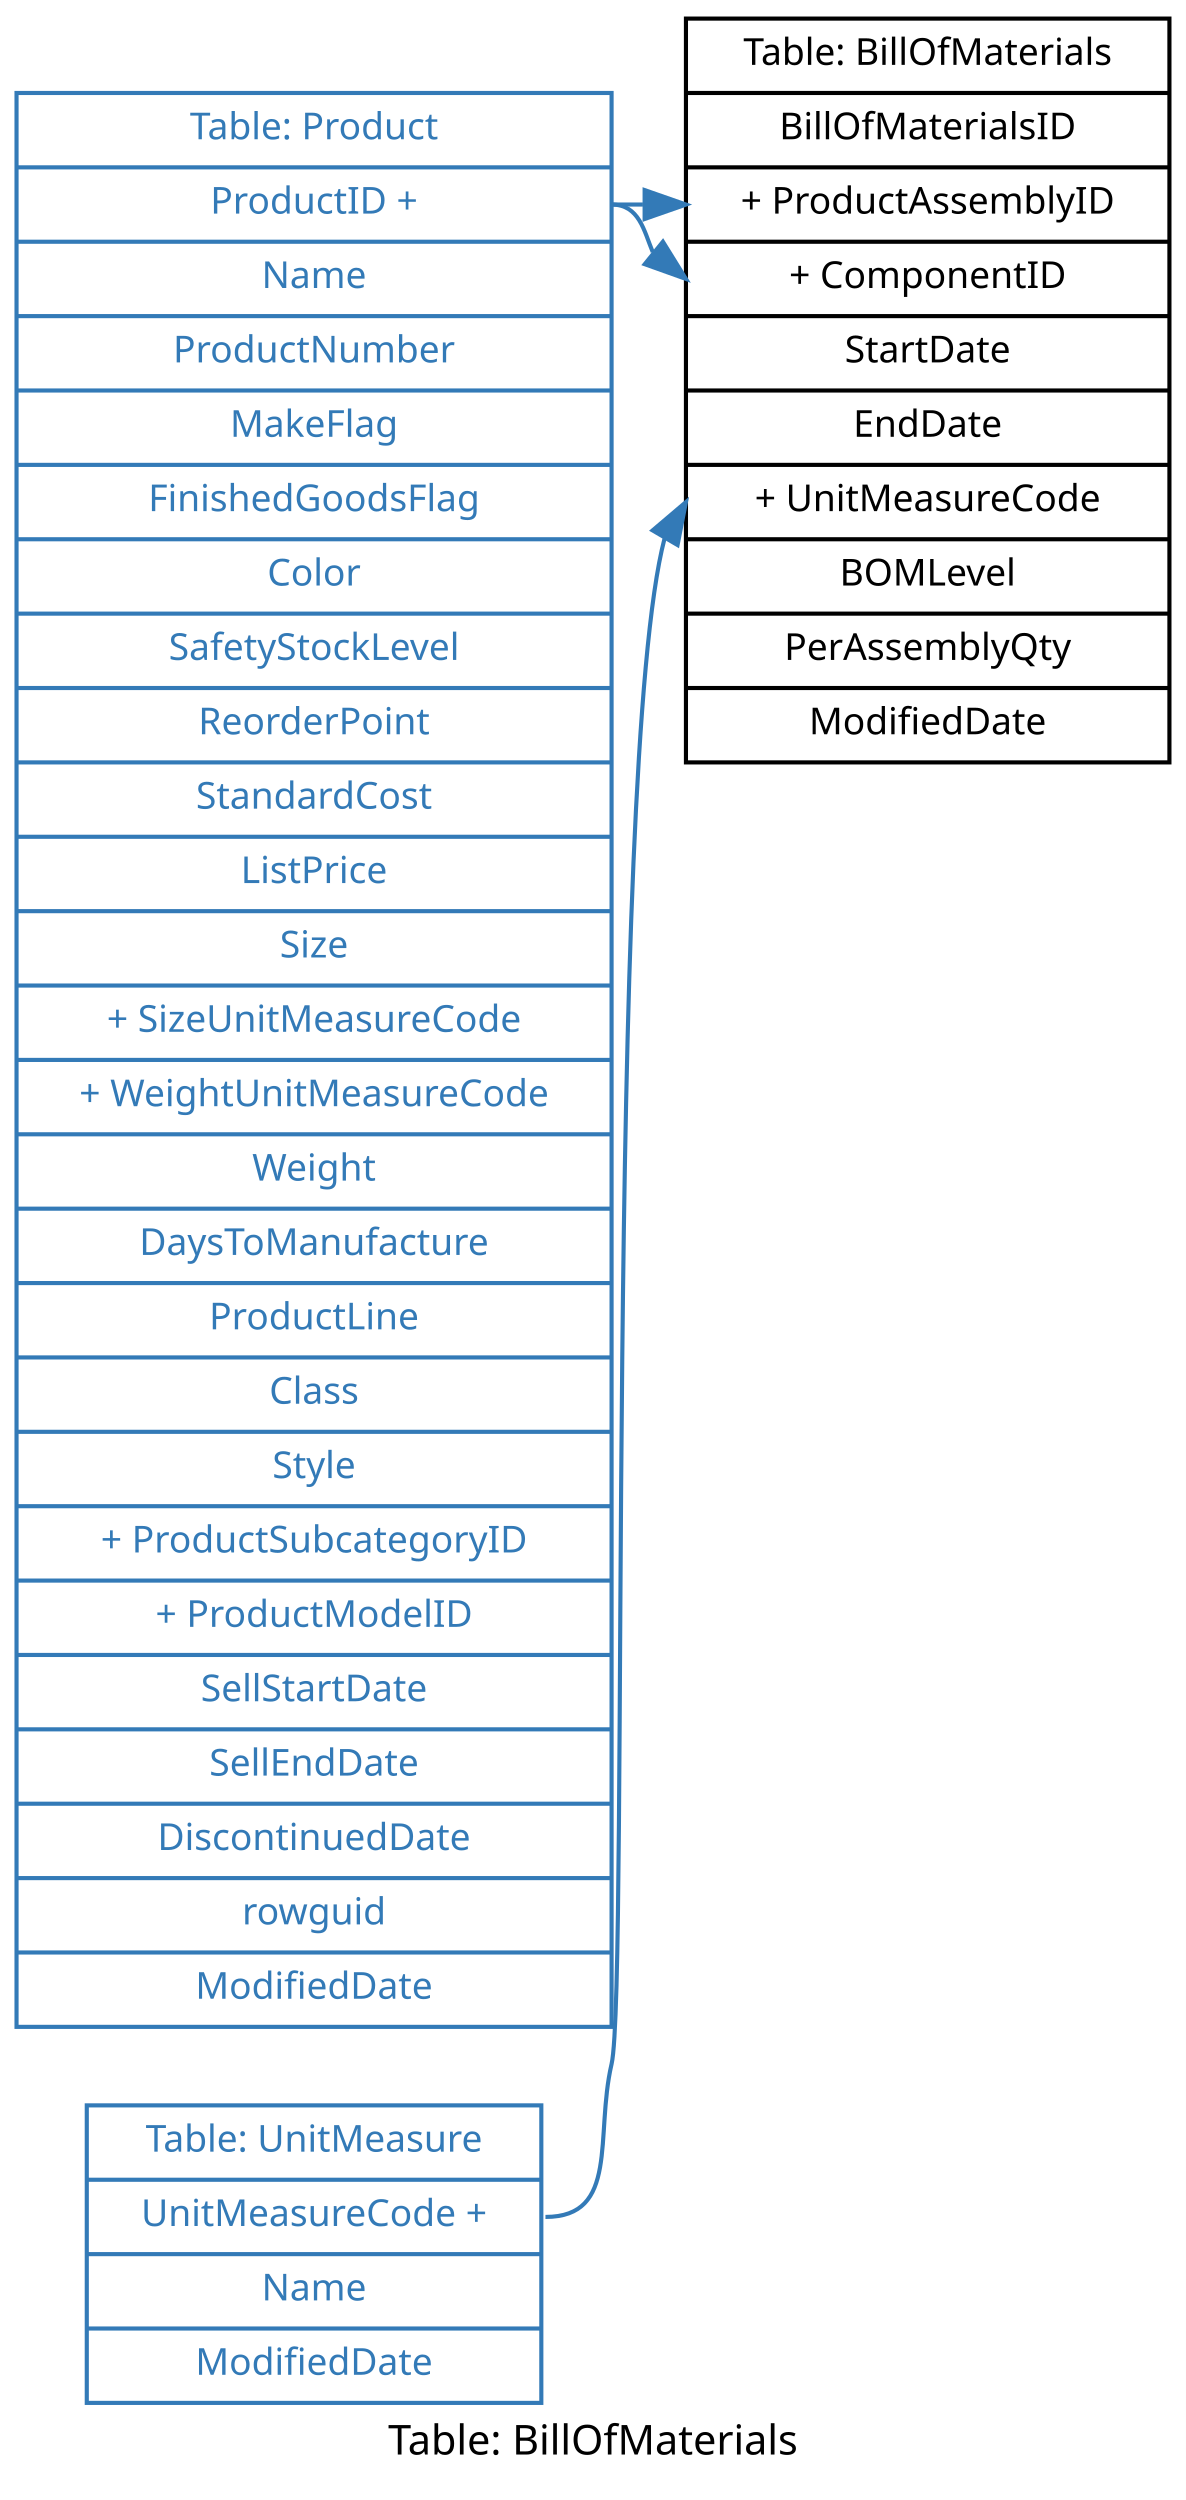
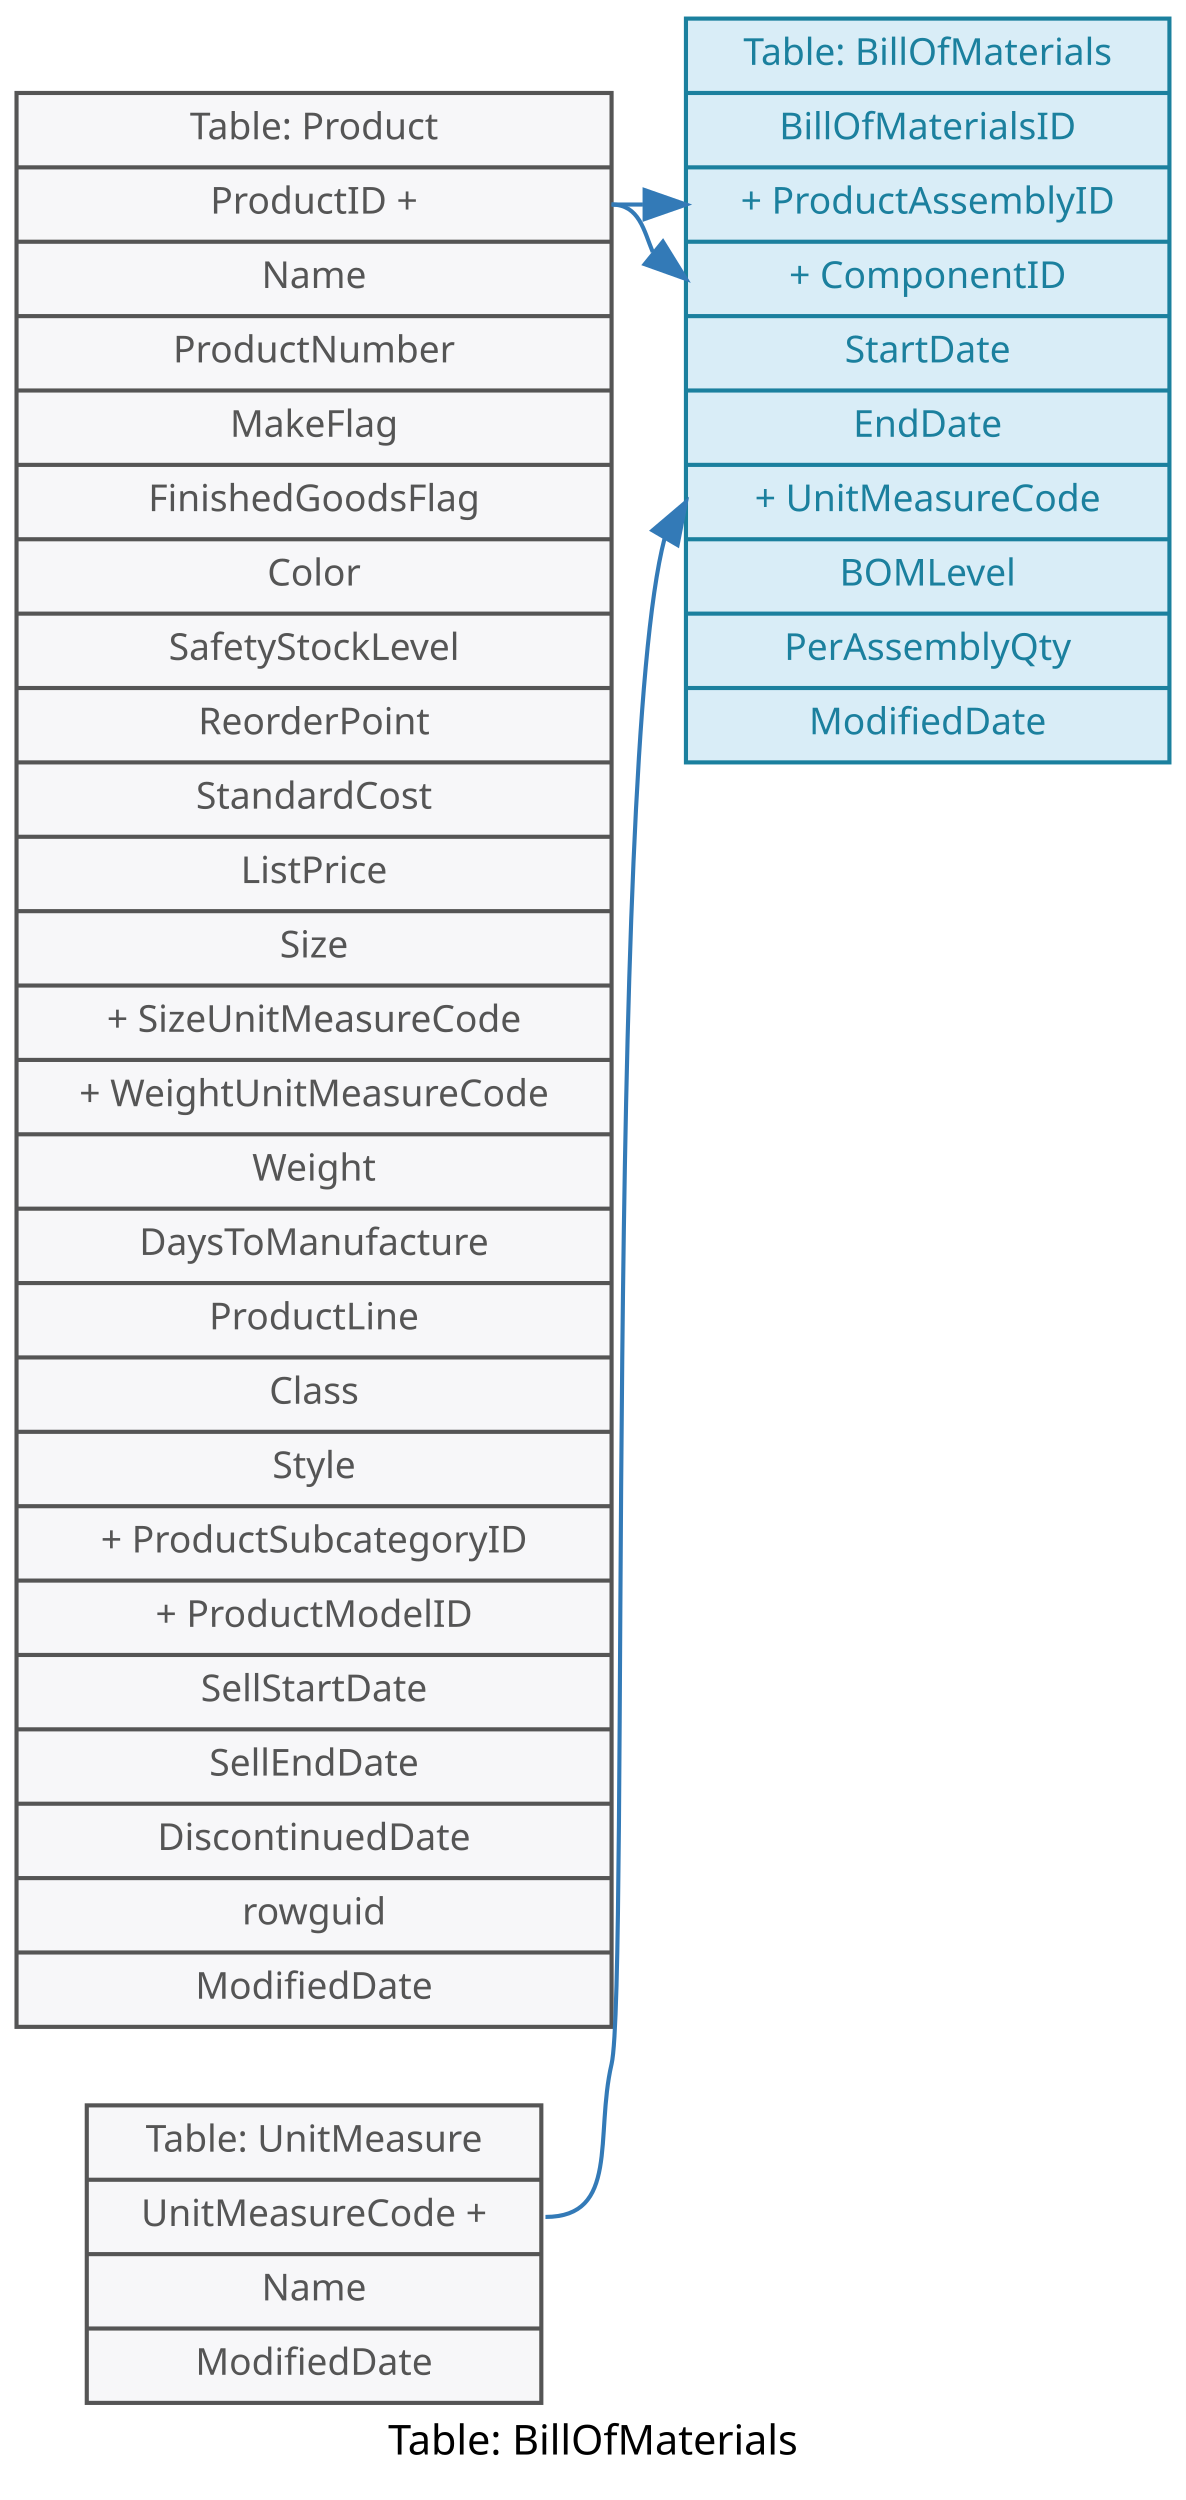
<svg xmlns="http://www.w3.org/2000/svg" width="287pt" height="605pt" viewBox="0.00 0.00 287.00 605.00">
  <g id="graph0" class="graph" transform="scale(1 1) rotate(0) translate(4 601)">
    <polygon fill="white" stroke="none" points="-4,4 -4,-601 283,-601 283,4 -4,4" />
    <text text-anchor="middle" x="139.5" y="-7" font-family="Verdana" font-size="10.00">Table: BillOfMaterials</text>
    <g id="node1" class="node">
-       <polygon fill="none" stroke="black" points="162,-416.5 162,-596.5 279,-596.5 279,-416.5 162,-416.5" />
-       <text text-anchor="middle" x="220.5" y="-585.3" font-family="Verdana" font-size="9.00">Table: BillOfMaterials</text>
-       <polyline fill="none" stroke="black" points="162,-578.5 279,-578.5 " />
-       <text text-anchor="middle" x="220.5" y="-567.3" font-family="Verdana" font-size="9.00">BillOfMaterialsID</text>
-       <polyline fill="none" stroke="black" points="162,-560.5 279,-560.5 " />
-       <text text-anchor="middle" x="220.5" y="-549.3" font-family="Verdana" font-size="9.00">+ ProductAssemblyID</text>
-       <polyline fill="none" stroke="black" points="162,-542.5 279,-542.5 " />
-       <text text-anchor="middle" x="220.5" y="-531.3" font-family="Verdana" font-size="9.00">+ ComponentID</text>
-       <polyline fill="none" stroke="black" points="162,-524.5 279,-524.5 " />
-       <text text-anchor="middle" x="220.5" y="-513.3" font-family="Verdana" font-size="9.00">StartDate</text>
-       <polyline fill="none" stroke="black" points="162,-506.5 279,-506.5 " />
-       <text text-anchor="middle" x="220.5" y="-495.3" font-family="Verdana" font-size="9.00">EndDate</text>
-       <polyline fill="none" stroke="black" points="162,-488.5 279,-488.5 " />
-       <text text-anchor="middle" x="220.5" y="-477.3" font-family="Verdana" font-size="9.00">+ UnitMeasureCode</text>
-       <polyline fill="none" stroke="black" points="162,-470.5 279,-470.5 " />
-       <text text-anchor="middle" x="220.5" y="-459.3" font-family="Verdana" font-size="9.00">BOMLevel</text>
-       <polyline fill="none" stroke="black" points="162,-452.5 279,-452.5 " />
-       <text text-anchor="middle" x="220.5" y="-441.3" font-family="Verdana" font-size="9.00">PerAssemblyQty</text>
-       <polyline fill="none" stroke="black" points="162,-434.5 279,-434.5 " />
-       <text text-anchor="middle" x="220.5" y="-423.3" font-family="Verdana" font-size="9.00">ModifiedDate</text>
+       <polygon fill="#d9edf7" stroke="#1b809e" points="162,-416.5 162,-596.5 279,-596.5 279,-416.5 162,-416.5" />
+       <text text-anchor="middle" x="220.5" y="-585.3" font-family="Verdana" font-size="9.00" fill="#1b809e">Table: BillOfMaterials</text>
+       <polyline fill="none" stroke="#1b809e" points="162,-578.5 279,-578.5 " />
+       <text text-anchor="middle" x="220.5" y="-567.3" font-family="Verdana" font-size="9.00" fill="#1b809e">BillOfMaterialsID</text>
+       <polyline fill="none" stroke="#1b809e" points="162,-560.5 279,-560.5 " />
+       <text text-anchor="middle" x="220.5" y="-549.3" font-family="Verdana" font-size="9.00" fill="#1b809e">+ ProductAssemblyID</text>
+       <polyline fill="none" stroke="#1b809e" points="162,-542.5 279,-542.5 " />
+       <text text-anchor="middle" x="220.5" y="-531.3" font-family="Verdana" font-size="9.00" fill="#1b809e">+ ComponentID</text>
+       <polyline fill="none" stroke="#1b809e" points="162,-524.5 279,-524.5 " />
+       <text text-anchor="middle" x="220.5" y="-513.3" font-family="Verdana" font-size="9.00" fill="#1b809e">StartDate</text>
+       <polyline fill="none" stroke="#1b809e" points="162,-506.5 279,-506.5 " />
+       <text text-anchor="middle" x="220.5" y="-495.3" font-family="Verdana" font-size="9.00" fill="#1b809e">EndDate</text>
+       <polyline fill="none" stroke="#1b809e" points="162,-488.5 279,-488.5 " />
+       <text text-anchor="middle" x="220.5" y="-477.3" font-family="Verdana" font-size="9.00" fill="#1b809e">+ UnitMeasureCode</text>
+       <polyline fill="none" stroke="#1b809e" points="162,-470.5 279,-470.5 " />
+       <text text-anchor="middle" x="220.5" y="-459.3" font-family="Verdana" font-size="9.00" fill="#1b809e">BOMLevel</text>
+       <polyline fill="none" stroke="#1b809e" points="162,-452.5 279,-452.5 " />
+       <text text-anchor="middle" x="220.5" y="-441.3" font-family="Verdana" font-size="9.00" fill="#1b809e">PerAssemblyQty</text>
+       <polyline fill="none" stroke="#1b809e" points="162,-434.5 279,-434.5 " />
+       <text text-anchor="middle" x="220.5" y="-423.3" font-family="Verdana" font-size="9.00" fill="#1b809e">ModifiedDate</text>
    </g>
    <g id="node2" class="node">
-       <polygon fill="none" stroke="#337ab7" points="0,-110.5 0,-578.5 144,-578.5 144,-110.5 0,-110.5" />
-       <text text-anchor="middle" x="72" y="-567.3" font-family="Verdana" font-size="9.00" fill="#337ab7">Table: Product</text>
-       <polyline fill="none" stroke="#337ab7" points="0,-560.5 144,-560.5 " />
-       <text text-anchor="middle" x="72" y="-549.3" font-family="Verdana" font-size="9.00" fill="#337ab7">ProductID +</text>
-       <polyline fill="none" stroke="#337ab7" points="0,-542.5 144,-542.5 " />
-       <text text-anchor="middle" x="72" y="-531.3" font-family="Verdana" font-size="9.00" fill="#337ab7">Name</text>
-       <polyline fill="none" stroke="#337ab7" points="0,-524.5 144,-524.5 " />
-       <text text-anchor="middle" x="72" y="-513.3" font-family="Verdana" font-size="9.00" fill="#337ab7">ProductNumber</text>
-       <polyline fill="none" stroke="#337ab7" points="0,-506.5 144,-506.5 " />
-       <text text-anchor="middle" x="72" y="-495.3" font-family="Verdana" font-size="9.00" fill="#337ab7">MakeFlag</text>
-       <polyline fill="none" stroke="#337ab7" points="0,-488.5 144,-488.5 " />
-       <text text-anchor="middle" x="72" y="-477.3" font-family="Verdana" font-size="9.00" fill="#337ab7">FinishedGoodsFlag</text>
-       <polyline fill="none" stroke="#337ab7" points="0,-470.5 144,-470.5 " />
-       <text text-anchor="middle" x="72" y="-459.3" font-family="Verdana" font-size="9.00" fill="#337ab7">Color</text>
-       <polyline fill="none" stroke="#337ab7" points="0,-452.5 144,-452.5 " />
-       <text text-anchor="middle" x="72" y="-441.3" font-family="Verdana" font-size="9.00" fill="#337ab7">SafetyStockLevel</text>
-       <polyline fill="none" stroke="#337ab7" points="0,-434.5 144,-434.5 " />
-       <text text-anchor="middle" x="72" y="-423.3" font-family="Verdana" font-size="9.00" fill="#337ab7">ReorderPoint</text>
-       <polyline fill="none" stroke="#337ab7" points="0,-416.5 144,-416.5 " />
-       <text text-anchor="middle" x="72" y="-405.3" font-family="Verdana" font-size="9.00" fill="#337ab7">StandardCost</text>
-       <polyline fill="none" stroke="#337ab7" points="0,-398.5 144,-398.5 " />
-       <text text-anchor="middle" x="72" y="-387.3" font-family="Verdana" font-size="9.00" fill="#337ab7">ListPrice</text>
-       <polyline fill="none" stroke="#337ab7" points="0,-380.5 144,-380.5 " />
-       <text text-anchor="middle" x="72" y="-369.3" font-family="Verdana" font-size="9.00" fill="#337ab7">Size</text>
-       <polyline fill="none" stroke="#337ab7" points="0,-362.5 144,-362.5 " />
-       <text text-anchor="middle" x="72" y="-351.3" font-family="Verdana" font-size="9.00" fill="#337ab7">+ SizeUnitMeasureCode</text>
-       <polyline fill="none" stroke="#337ab7" points="0,-344.5 144,-344.5 " />
-       <text text-anchor="middle" x="72" y="-333.3" font-family="Verdana" font-size="9.00" fill="#337ab7">+ WeightUnitMeasureCode</text>
-       <polyline fill="none" stroke="#337ab7" points="0,-326.5 144,-326.5 " />
-       <text text-anchor="middle" x="72" y="-315.3" font-family="Verdana" font-size="9.00" fill="#337ab7">Weight</text>
-       <polyline fill="none" stroke="#337ab7" points="0,-308.5 144,-308.5 " />
-       <text text-anchor="middle" x="72" y="-297.3" font-family="Verdana" font-size="9.00" fill="#337ab7">DaysToManufacture</text>
-       <polyline fill="none" stroke="#337ab7" points="0,-290.5 144,-290.5 " />
-       <text text-anchor="middle" x="72" y="-279.3" font-family="Verdana" font-size="9.00" fill="#337ab7">ProductLine</text>
-       <polyline fill="none" stroke="#337ab7" points="0,-272.5 144,-272.5 " />
-       <text text-anchor="middle" x="72" y="-261.3" font-family="Verdana" font-size="9.00" fill="#337ab7">Class</text>
-       <polyline fill="none" stroke="#337ab7" points="0,-254.5 144,-254.5 " />
-       <text text-anchor="middle" x="72" y="-243.3" font-family="Verdana" font-size="9.00" fill="#337ab7">Style</text>
-       <polyline fill="none" stroke="#337ab7" points="0,-236.5 144,-236.5 " />
-       <text text-anchor="middle" x="72" y="-225.3" font-family="Verdana" font-size="9.00" fill="#337ab7">+ ProductSubcategoryID</text>
-       <polyline fill="none" stroke="#337ab7" points="0,-218.5 144,-218.5 " />
-       <text text-anchor="middle" x="72" y="-207.3" font-family="Verdana" font-size="9.00" fill="#337ab7">+ ProductModelID</text>
-       <polyline fill="none" stroke="#337ab7" points="0,-200.5 144,-200.5 " />
-       <text text-anchor="middle" x="72" y="-189.3" font-family="Verdana" font-size="9.00" fill="#337ab7">SellStartDate</text>
-       <polyline fill="none" stroke="#337ab7" points="0,-182.5 144,-182.5 " />
-       <text text-anchor="middle" x="72" y="-171.3" font-family="Verdana" font-size="9.00" fill="#337ab7">SellEndDate</text>
-       <polyline fill="none" stroke="#337ab7" points="0,-164.5 144,-164.5 " />
-       <text text-anchor="middle" x="72" y="-153.3" font-family="Verdana" font-size="9.00" fill="#337ab7">DiscontinuedDate</text>
-       <polyline fill="none" stroke="#337ab7" points="0,-146.5 144,-146.5 " />
-       <text text-anchor="middle" x="72" y="-135.3" font-family="Verdana" font-size="9.00" fill="#337ab7">rowguid</text>
-       <polyline fill="none" stroke="#337ab7" points="0,-128.5 144,-128.5 " />
-       <text text-anchor="middle" x="72" y="-117.3" font-family="Verdana" font-size="9.00" fill="#337ab7">ModifiedDate</text>
+       <polygon fill="#f7f7f9" stroke="#555555" points="0,-110.5 0,-578.5 144,-578.5 144,-110.5 0,-110.5" />
+       <text text-anchor="middle" x="72" y="-567.3" font-family="Verdana" font-size="9.00" fill="#555555">Table: Product</text>
+       <polyline fill="none" stroke="#555555" points="0,-560.5 144,-560.5 " />
+       <text text-anchor="middle" x="72" y="-549.3" font-family="Verdana" font-size="9.00" fill="#555555">ProductID +</text>
+       <polyline fill="none" stroke="#555555" points="0,-542.5 144,-542.5 " />
+       <text text-anchor="middle" x="72" y="-531.3" font-family="Verdana" font-size="9.00" fill="#555555">Name</text>
+       <polyline fill="none" stroke="#555555" points="0,-524.5 144,-524.5 " />
+       <text text-anchor="middle" x="72" y="-513.3" font-family="Verdana" font-size="9.00" fill="#555555">ProductNumber</text>
+       <polyline fill="none" stroke="#555555" points="0,-506.5 144,-506.5 " />
+       <text text-anchor="middle" x="72" y="-495.3" font-family="Verdana" font-size="9.00" fill="#555555">MakeFlag</text>
+       <polyline fill="none" stroke="#555555" points="0,-488.5 144,-488.5 " />
+       <text text-anchor="middle" x="72" y="-477.3" font-family="Verdana" font-size="9.00" fill="#555555">FinishedGoodsFlag</text>
+       <polyline fill="none" stroke="#555555" points="0,-470.5 144,-470.5 " />
+       <text text-anchor="middle" x="72" y="-459.3" font-family="Verdana" font-size="9.00" fill="#555555">Color</text>
+       <polyline fill="none" stroke="#555555" points="0,-452.5 144,-452.5 " />
+       <text text-anchor="middle" x="72" y="-441.3" font-family="Verdana" font-size="9.00" fill="#555555">SafetyStockLevel</text>
+       <polyline fill="none" stroke="#555555" points="0,-434.5 144,-434.5 " />
+       <text text-anchor="middle" x="72" y="-423.3" font-family="Verdana" font-size="9.00" fill="#555555">ReorderPoint</text>
+       <polyline fill="none" stroke="#555555" points="0,-416.5 144,-416.5 " />
+       <text text-anchor="middle" x="72" y="-405.3" font-family="Verdana" font-size="9.00" fill="#555555">StandardCost</text>
+       <polyline fill="none" stroke="#555555" points="0,-398.5 144,-398.5 " />
+       <text text-anchor="middle" x="72" y="-387.3" font-family="Verdana" font-size="9.00" fill="#555555">ListPrice</text>
+       <polyline fill="none" stroke="#555555" points="0,-380.5 144,-380.5 " />
+       <text text-anchor="middle" x="72" y="-369.3" font-family="Verdana" font-size="9.00" fill="#555555">Size</text>
+       <polyline fill="none" stroke="#555555" points="0,-362.5 144,-362.5 " />
+       <text text-anchor="middle" x="72" y="-351.3" font-family="Verdana" font-size="9.00" fill="#555555">+ SizeUnitMeasureCode</text>
+       <polyline fill="none" stroke="#555555" points="0,-344.5 144,-344.5 " />
+       <text text-anchor="middle" x="72" y="-333.3" font-family="Verdana" font-size="9.00" fill="#555555">+ WeightUnitMeasureCode</text>
+       <polyline fill="none" stroke="#555555" points="0,-326.5 144,-326.5 " />
+       <text text-anchor="middle" x="72" y="-315.3" font-family="Verdana" font-size="9.00" fill="#555555">Weight</text>
+       <polyline fill="none" stroke="#555555" points="0,-308.5 144,-308.5 " />
+       <text text-anchor="middle" x="72" y="-297.3" font-family="Verdana" font-size="9.00" fill="#555555">DaysToManufacture</text>
+       <polyline fill="none" stroke="#555555" points="0,-290.5 144,-290.5 " />
+       <text text-anchor="middle" x="72" y="-279.3" font-family="Verdana" font-size="9.00" fill="#555555">ProductLine</text>
+       <polyline fill="none" stroke="#555555" points="0,-272.5 144,-272.5 " />
+       <text text-anchor="middle" x="72" y="-261.3" font-family="Verdana" font-size="9.00" fill="#555555">Class</text>
+       <polyline fill="none" stroke="#555555" points="0,-254.5 144,-254.5 " />
+       <text text-anchor="middle" x="72" y="-243.3" font-family="Verdana" font-size="9.00" fill="#555555">Style</text>
+       <polyline fill="none" stroke="#555555" points="0,-236.5 144,-236.5 " />
+       <text text-anchor="middle" x="72" y="-225.3" font-family="Verdana" font-size="9.00" fill="#555555">+ ProductSubcategoryID</text>
+       <polyline fill="none" stroke="#555555" points="0,-218.5 144,-218.5 " />
+       <text text-anchor="middle" x="72" y="-207.3" font-family="Verdana" font-size="9.00" fill="#555555">+ ProductModelID</text>
+       <polyline fill="none" stroke="#555555" points="0,-200.5 144,-200.5 " />
+       <text text-anchor="middle" x="72" y="-189.3" font-family="Verdana" font-size="9.00" fill="#555555">SellStartDate</text>
+       <polyline fill="none" stroke="#555555" points="0,-182.5 144,-182.5 " />
+       <text text-anchor="middle" x="72" y="-171.3" font-family="Verdana" font-size="9.00" fill="#555555">SellEndDate</text>
+       <polyline fill="none" stroke="#555555" points="0,-164.5 144,-164.5 " />
+       <text text-anchor="middle" x="72" y="-153.3" font-family="Verdana" font-size="9.00" fill="#555555">DiscontinuedDate</text>
+       <polyline fill="none" stroke="#555555" points="0,-146.5 144,-146.5 " />
+       <text text-anchor="middle" x="72" y="-135.3" font-family="Verdana" font-size="9.00" fill="#555555">rowguid</text>
+       <polyline fill="none" stroke="#555555" points="0,-128.5 144,-128.5 " />
+       <text text-anchor="middle" x="72" y="-117.3" font-family="Verdana" font-size="9.00" fill="#555555">ModifiedDate</text>
    </g>
    <g id="edge1" class="edge">
      <path fill="none" stroke="#337ab7" d="M144,-551.5C147.25,-551.5 149.51,-551.5 151.584,-551.5" />
      <polygon fill="#337ab7" stroke="#337ab7" points="152,-555 162,-551.5 152,-548 152,-555" />
    </g>
    <g id="edge2" class="edge">
      <path fill="none" stroke="#337ab7" d="M144,-551.5C150.718,-551.5 151.815,-545.154 153.967,-539.998" />
      <polygon fill="#337ab7" stroke="#337ab7" points="156.426,-542.51 162,-533.5 152.024,-537.068 156.426,-542.51" />
    </g>
    <g id="node3" class="node">
-       <polygon fill="none" stroke="#337ab7" points="17,-19.5 17,-91.5 127,-91.5 127,-19.5 17,-19.5" />
-       <text text-anchor="middle" x="72" y="-80.3" font-family="Verdana" font-size="9.00" fill="#337ab7">Table: UnitMeasure</text>
-       <polyline fill="none" stroke="#337ab7" points="17,-73.5 127,-73.5 " />
-       <text text-anchor="middle" x="72" y="-62.3" font-family="Verdana" font-size="9.00" fill="#337ab7">UnitMeasureCode +</text>
-       <polyline fill="none" stroke="#337ab7" points="17,-55.5 127,-55.5 " />
-       <text text-anchor="middle" x="72" y="-44.3" font-family="Verdana" font-size="9.00" fill="#337ab7">Name</text>
-       <polyline fill="none" stroke="#337ab7" points="17,-37.5 127,-37.5 " />
-       <text text-anchor="middle" x="72" y="-26.3" font-family="Verdana" font-size="9.00" fill="#337ab7">ModifiedDate</text>
+       <polygon fill="#f7f7f9" stroke="#555555" points="17,-19.5 17,-91.5 127,-91.5 127,-19.5 17,-19.5" />
+       <text text-anchor="middle" x="72" y="-80.3" font-family="Verdana" font-size="9.00" fill="#555555">Table: UnitMeasure</text>
+       <polyline fill="none" stroke="#555555" points="17,-73.5 127,-73.5 " />
+       <text text-anchor="middle" x="72" y="-62.3" font-family="Verdana" font-size="9.00" fill="#555555">UnitMeasureCode +</text>
+       <polyline fill="none" stroke="#555555" points="17,-55.5 127,-55.5 " />
+       <text text-anchor="middle" x="72" y="-44.3" font-family="Verdana" font-size="9.00" fill="#555555">Name</text>
+       <polyline fill="none" stroke="#555555" points="17,-37.5 127,-37.5 " />
+       <text text-anchor="middle" x="72" y="-26.3" font-family="Verdana" font-size="9.00" fill="#555555">ModifiedDate</text>
    </g>
    <g id="edge3" class="edge">
      <path fill="none" stroke="#337ab7" d="M128,-64.5C145.916,-64.5 139.953,-84.047 144,-101.5 148.304,-120.06 142.324,-415.427 156.812,-470.646" />
      <polygon fill="#337ab7" stroke="#337ab7" points="153.925,-472.641 162,-479.5 159.965,-469.102 153.925,-472.641" />
    </g>
  </g>
</svg>
